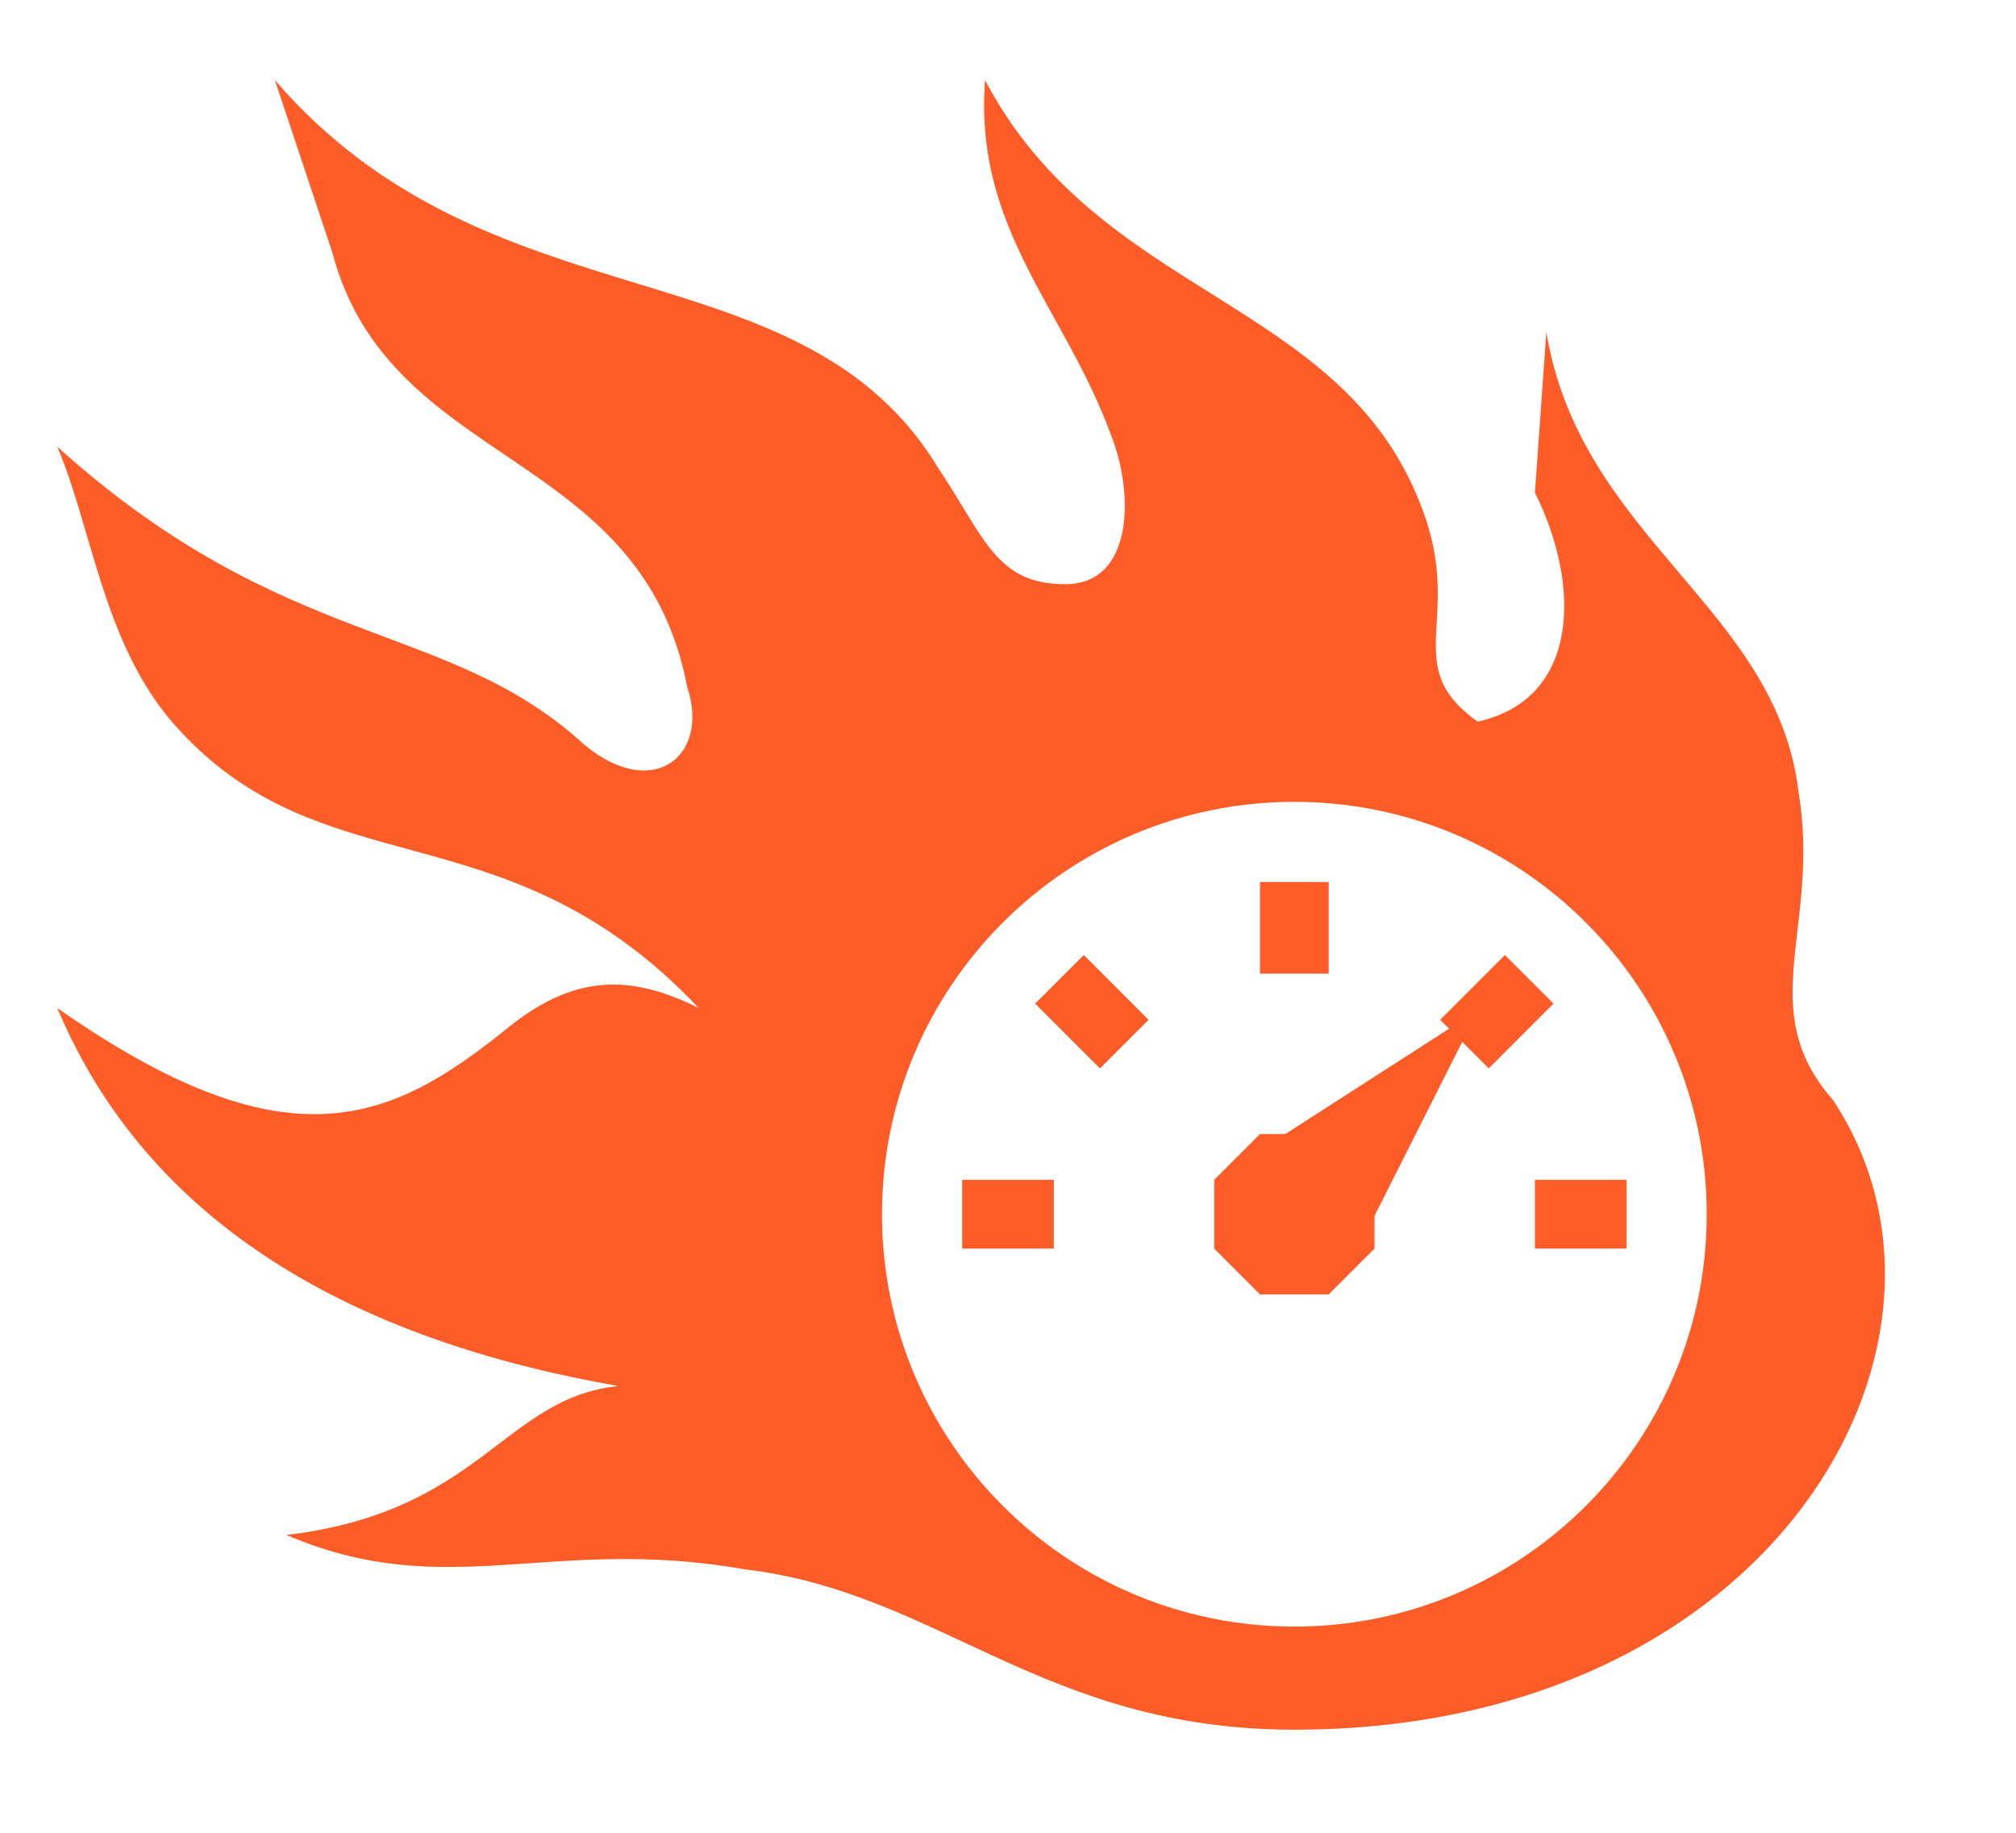
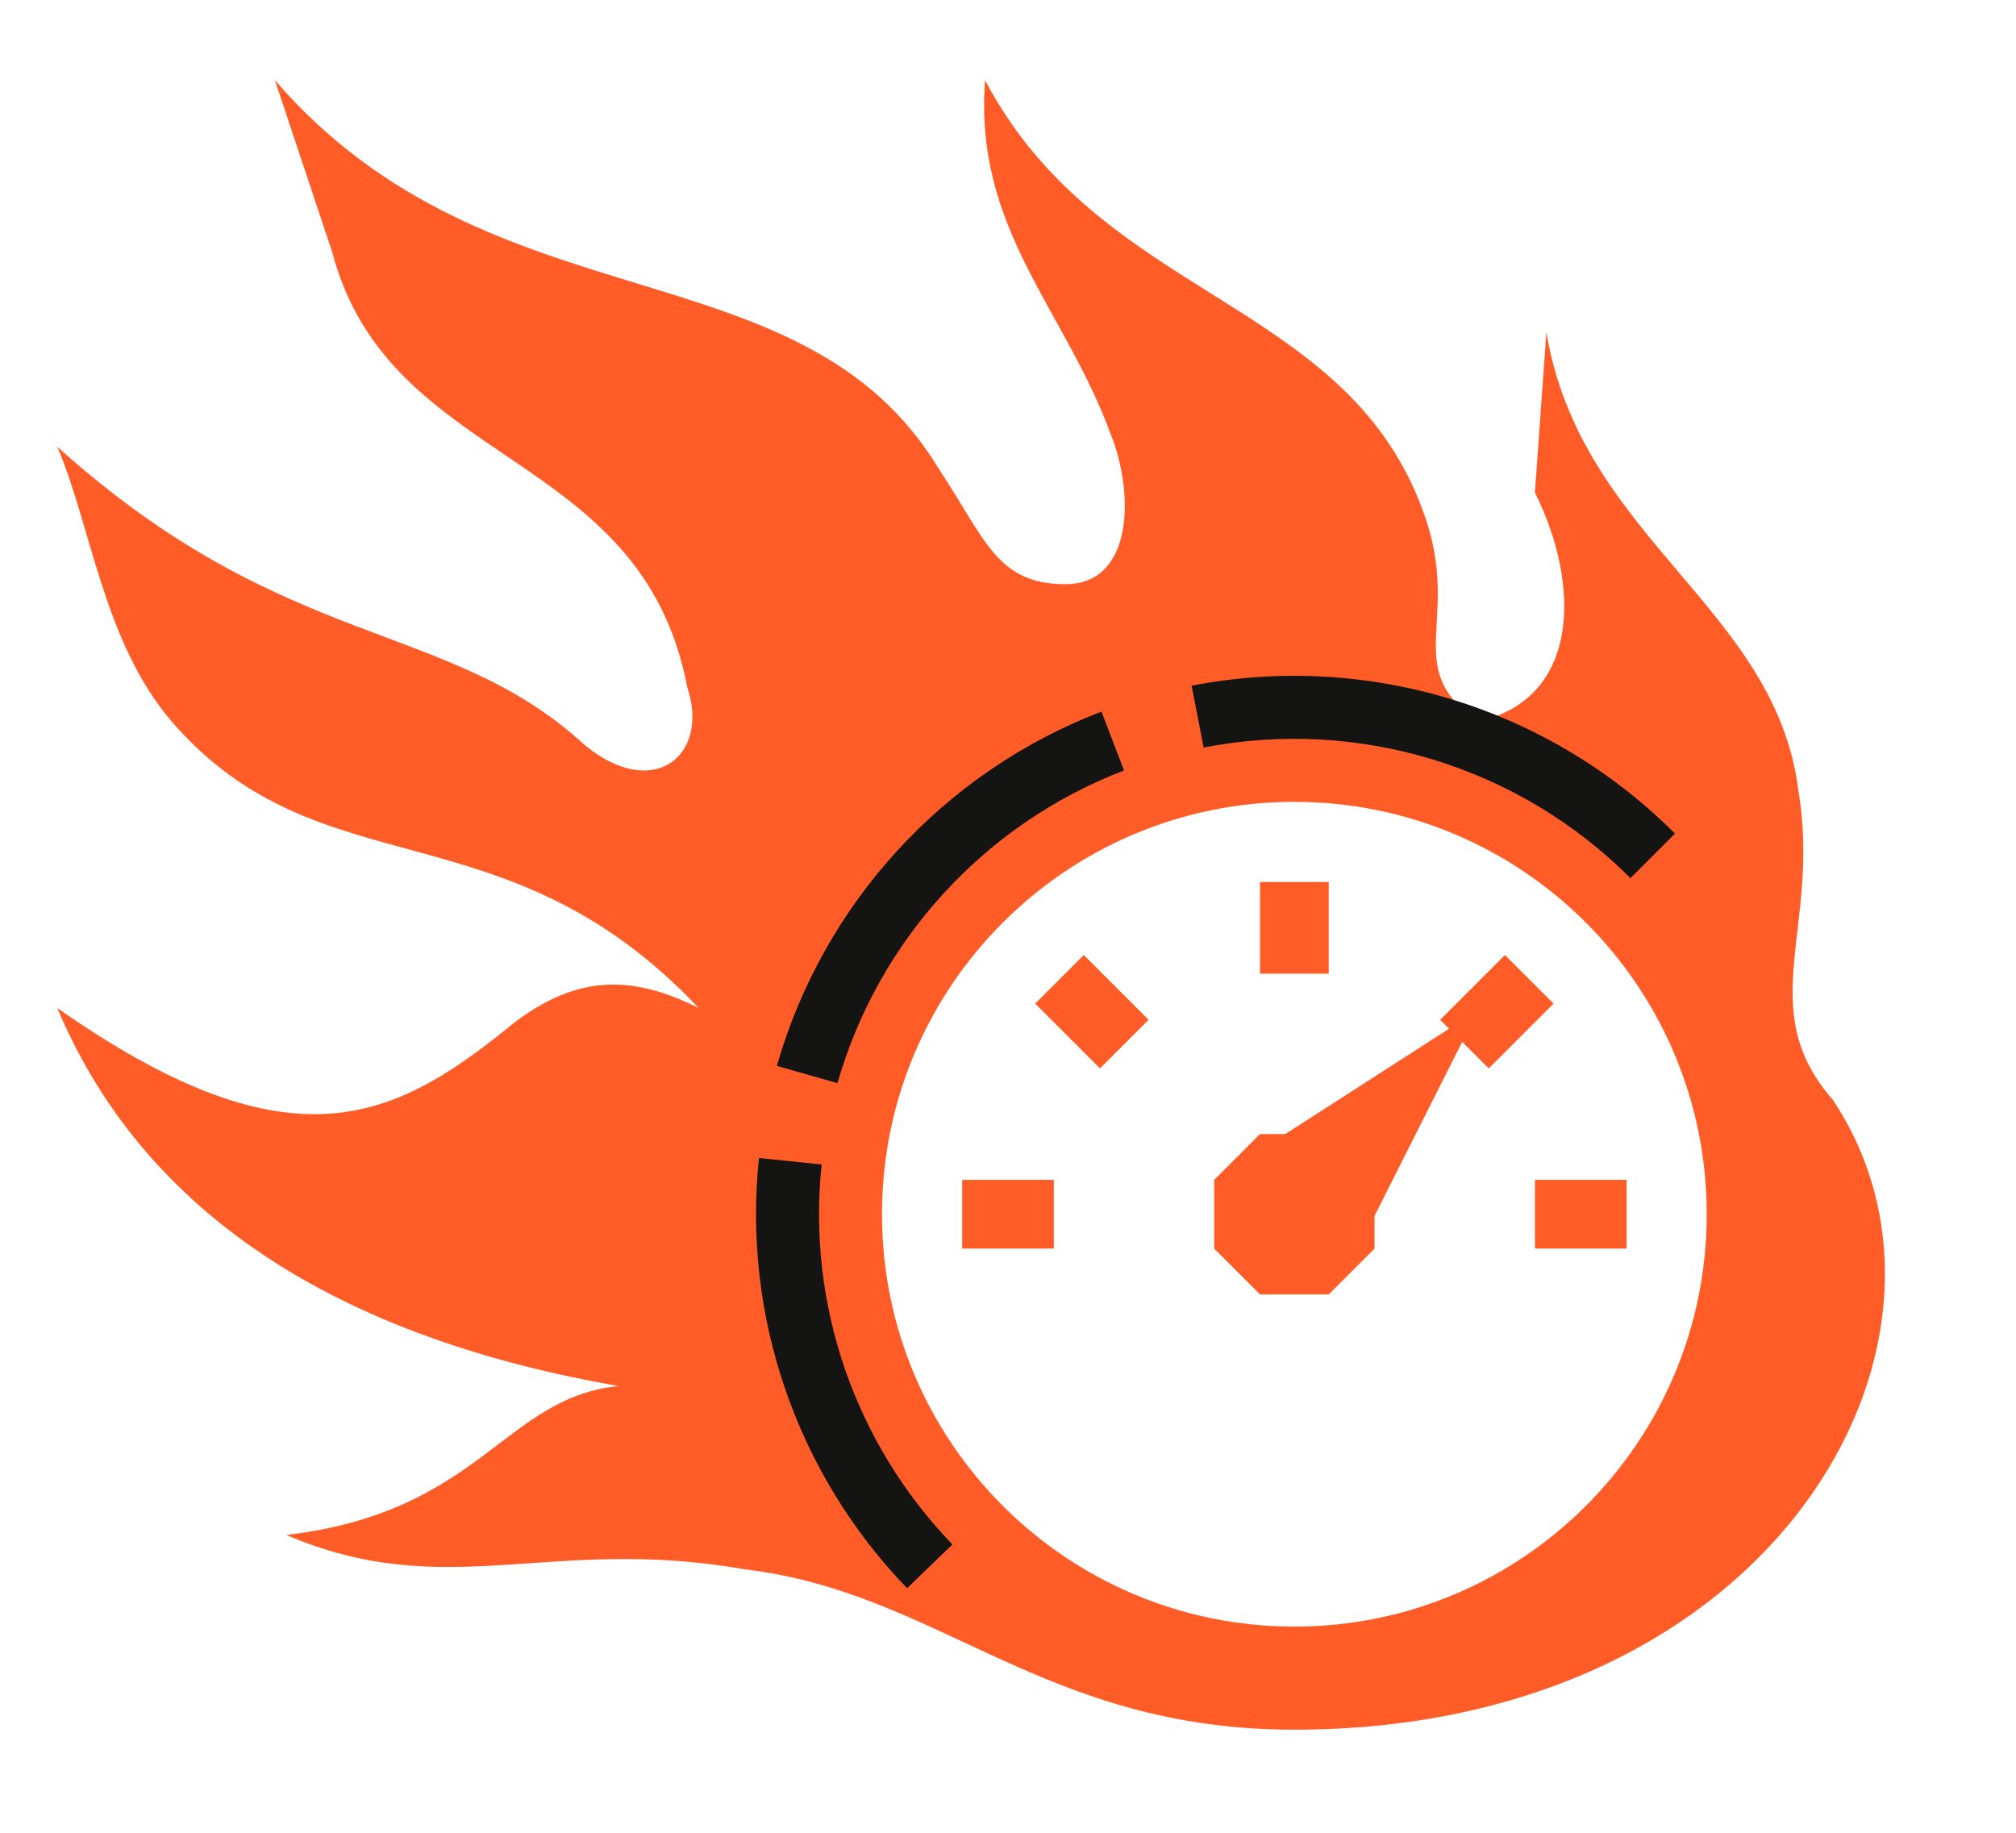
<svg xmlns="http://www.w3.org/2000/svg" class="od-logo" viewBox="0 0 176 160" fill="#ff5c28" role="img" aria-label="Overdrive: a flaming speedometer">
  <g class="od-flames">
    <path class="od-flame od-flame-first" fill-rule="evenodd" d="M113 151 C91 151 82 139 65 137 C48 134 39 140 25 134 C42 132 44 122 54 121 C31 117 13 107 5 88 C25 102 34 98 44 90 C50 85 55 85 61 88 C44 70 28 78 15 63 C9 56 8 46 5 39 C25 57 39 54 51 65 C57 70 62 66 60 60 C56 39 34 41 29 22 L24 7 C43 29 70 21 82 41 C86 47 87 51 93 51 C99 51 99 43 97 38 C93 27 85 20 86 7 C96 26 117 26 124 44 C128 54 122 58 129 63 C138 61 138 51 134 43 L135 29 C138 47 155 53 157 69 C159 81 153 88 160 96 C174 117 155 151 113 151Z M149 106 A36 36 0 1 0 77 106 A36 36 0 1 0 149 106Z" />
+   </g>
+   <g class="od-separators" fill="#141413">
+     <path d="M146.23 72.77A47 47 0 0 0 104.03 59.86L105.08 65.26A41.5 41.5 0 0 1 142.34 76.66Z" />
+     <path d="M96.16 62.12A47 47 0 0 0 67.82 93.05L73.11 94.56A41.5 41.5 0 0 1 98.13 67.26Z" />
+     <path d="M66.26 101.09A47 47 0 0 0 79.19 138.65L83.15 134.83A41.5 41.5 0 0 1 71.73 101.66Z" />
  </g>
  <g class="od-ticks">
    <path d="M110 77H116V85H110Z" transform="rotate(-90 113 106)" />
    <path d="M110 77H116V85H110Z" transform="rotate(-45 113 106)" />
    <path d="M110 77H116V85H110Z" transform="rotate(0 113 106)" />
    <path d="M110 77H116V85H110Z" transform="rotate(45 113 106)" />
    <path d="M110 77H116V85H110Z" transform="rotate(90 113 106)" />
  </g>
  <path class="od-needle" transform="rotate(42 113 106)" d="M113 82 119 104 117 108H109L107 104Z" />
  <path class="od-hub" d="M110 99H116L120 103V109L116 113H110L106 109V103Z" />
</svg>
